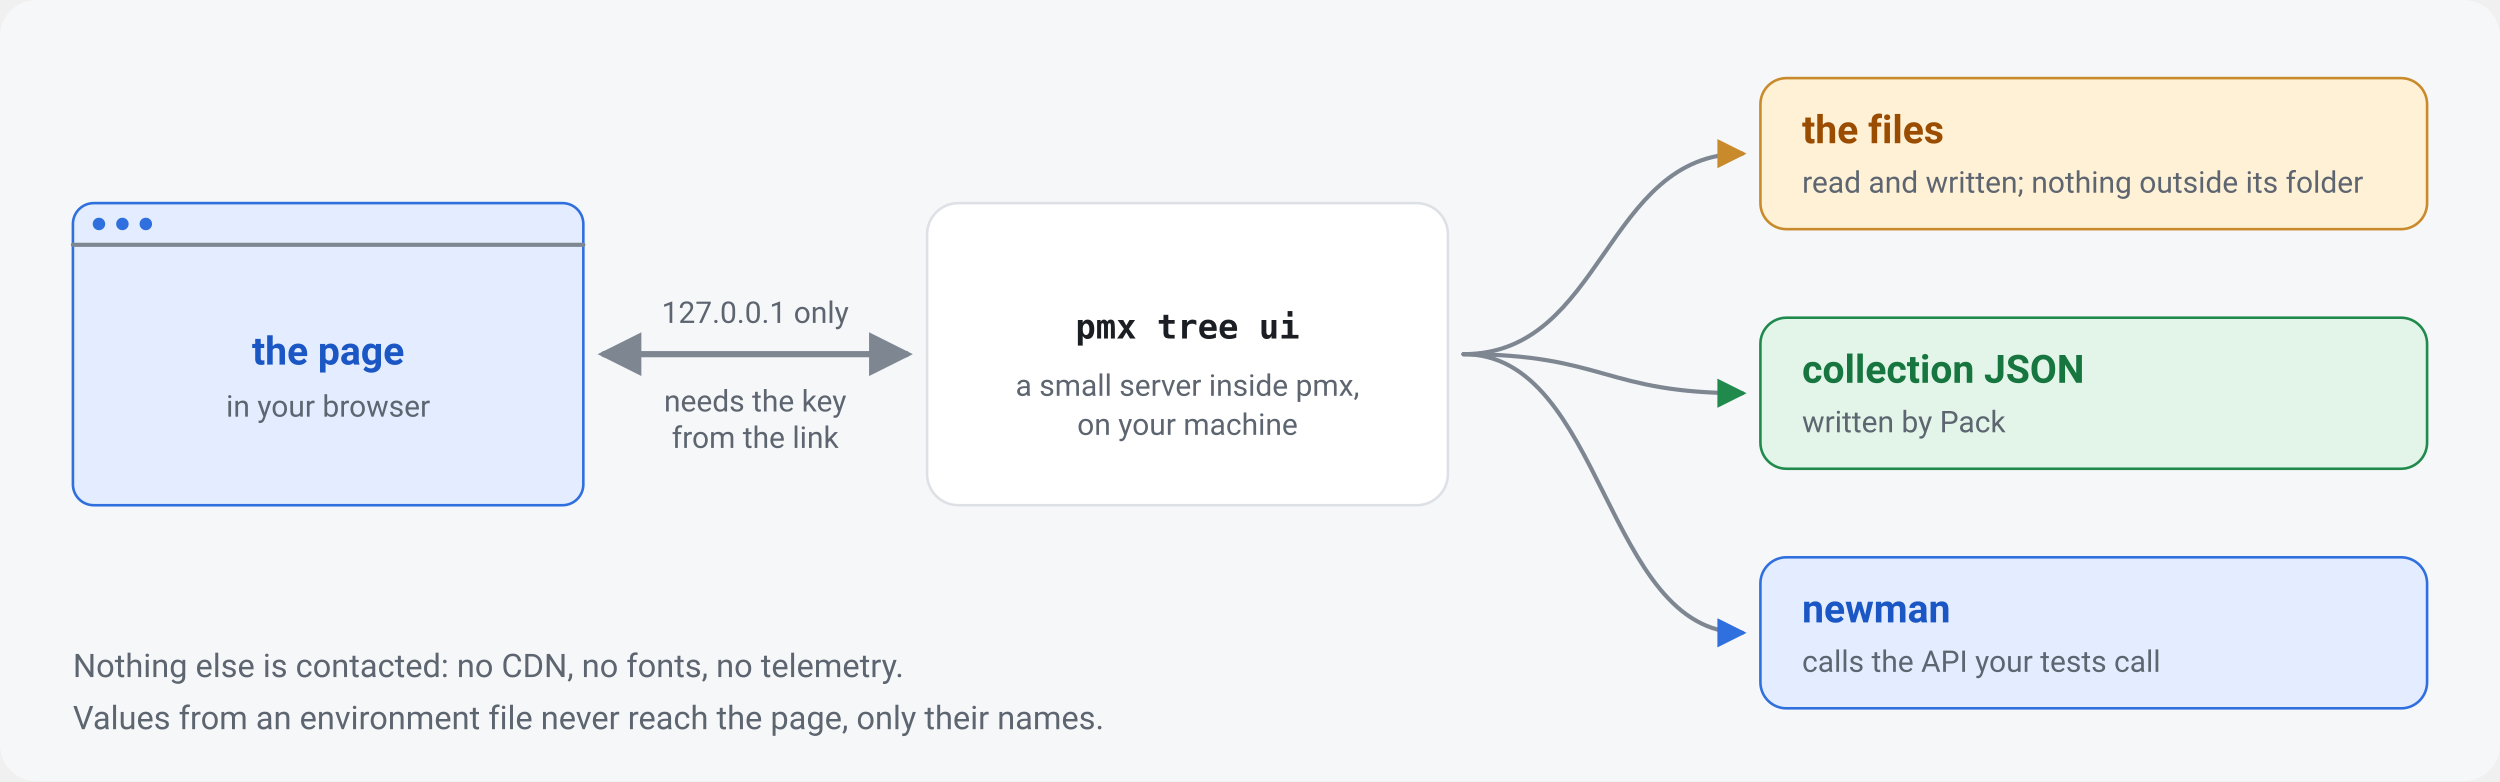
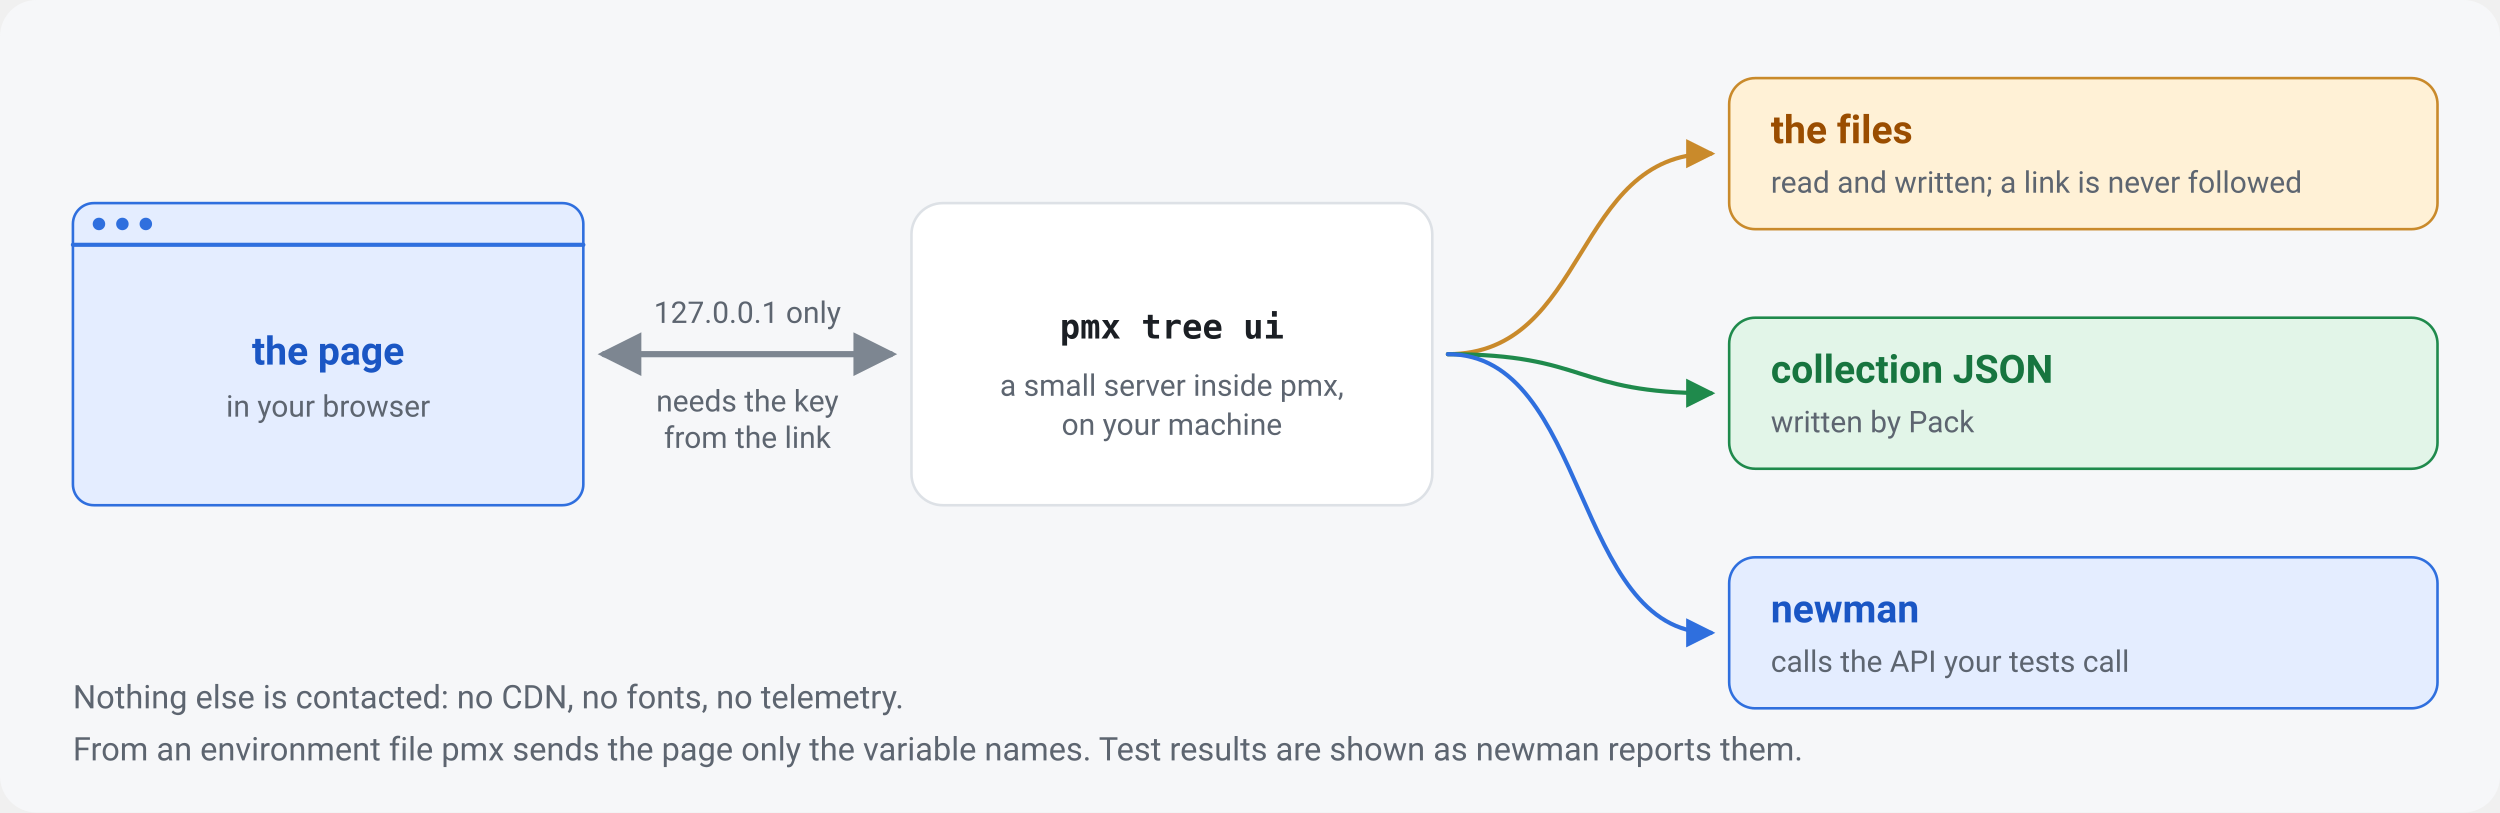
- <svg xmlns="http://www.w3.org/2000/svg" viewBox="0 0 960 300" width="960" height="300" role="img" aria-labelledby="t d">
+ <svg xmlns="http://www.w3.org/2000/svg" viewBox="0 0 960 312" width="960" height="312" role="img" aria-labelledby="t d">
  <style>
.bg{fill:#f6f7f9}.card{fill:#fff;stroke:#dde1e6}
.t{font:14px system-ui,-apple-system,"Segoe UI",Roboto,Helvetica,Arial,sans-serif;fill:#1b1f24}
.h{font-weight:650;font-size:15px}.s{font-size:12.5px;fill:#5d6570}.xs{font-size:11.5px;fill:#5d6570}
.m{font-family:ui-monospace,"SF Mono","Cascadia Code",Menlo,Consolas,monospace;font-size:12.5px}
.mb{font-family:ui-monospace,"SF Mono","Cascadia Code",Menlo,Consolas,monospace;font-size:13px;font-weight:700}
+ .ln{fill:none;stroke:#7d8691;stroke-width:1.6;stroke-linecap:round;stroke-linejoin:round}.ln-f{fill:#7d8691}
+ .dot{fill:#fff;stroke:#7d8691;stroke-width:1.6}
.keep{fill:#e2f5e8;stroke:#1f8a4c}.keep-t{fill:#17753f}.keep-l{stroke:#1f8a4c}.keep-f{fill:#1f8a4c}
.temp{fill:#fff1d6;stroke:#c98a2b}.temp-t{fill:#9a4d00}.temp-l{stroke:#c98a2b}.temp-f{fill:#c98a2b}
.act{fill:#e4edff;stroke:#2f6fde}.act-t{fill:#1a56c4}.act-l{stroke:#2f6fde}.act-f{fill:#2f6fde}
.fold{fill:#fff;fill-opacity:.55}
- .ln{fill:none;stroke:#7d8691;stroke-width:1.6;stroke-linecap:round;stroke-linejoin:round}.ln-f{fill:#7d8691}
.dash{stroke-dasharray:5 4}.ghost{fill:none;stroke:#aab1ba;stroke-dasharray:5 4}.ghost-t{fill:#7d8691}
.num{fill:#4f52d6}.num-t{fill:#fff;font:700 13px system-ui,-apple-system,"Segoe UI",Roboto,sans-serif}
.dim{opacity:.45}.thick{stroke-width:2.4}
.c1{fill:#7a5af5}.c2{fill:#1a8fe3}.c3{fill:#d9822b}.c4{fill:#2e9e5b}.c5{fill:#d6457a}
.ln.k1{stroke:#7a5af5}.ln.k2{stroke:#1a8fe3}.ln.k3{stroke:#d9822b}.ln.k4{stroke:#2e9e5b}.ln.k5{stroke:#d6457a}
@media (prefers-color-scheme:dark){
.bg{fill:#14171b}.card{fill:#1b1f24;stroke:#2c323a}
.t{fill:#e7e9ec}.s,.xs{fill:#9aa2ac}
- .ln{stroke:#8d96a1}.ln-f{fill:#8d96a1}.ghost{stroke:#5d6570}.ghost-t{fill:#8d96a1}
+ .ln{stroke:#8d96a1}.ln-f{fill:#8d96a1}.ghost{stroke:#5d6570}.ghost-t{fill:#8d96a1}.dot{fill:#1b1f24;stroke:#8d96a1}
.keep{fill:#12301f;stroke:#3fae6f}.keep-t{fill:#63d394}.keep-l{stroke:#3fae6f}.keep-f{fill:#3fae6f}
.temp{fill:#36270d;stroke:#d59a3c}.temp-t{fill:#f0b65c}.temp-l{stroke:#d59a3c}.temp-f{fill:#d59a3c}
.act{fill:#13233f;stroke:#5c93f2}.act-t{fill:#8db6ff}.act-l{stroke:#5c93f2}.act-f{fill:#5c93f2}
.fold{fill:#000;fill-opacity:.25}
.num{fill:#8a8dff}.num-t{fill:#14171b}
}</style>
  <defs>
    <marker id="a" viewBox="0 0 10 10" refX="8.5" refY="5" markerWidth="7" markerHeight="7" orient="auto-start-reverse">
      <path d="M0 0L10 5L0 10z" class="ln-f" />
    </marker>
    <marker id="ak" viewBox="0 0 10 10" refX="8.5" refY="5" markerWidth="7" markerHeight="7" orient="auto-start-reverse">
      <path d="M0 0L10 5L0 10z" class="keep-f" />
    </marker>
    <marker id="at" viewBox="0 0 10 10" refX="8.5" refY="5" markerWidth="7" markerHeight="7" orient="auto-start-reverse">
      <path d="M0 0L10 5L0 10z" class="temp-f" />
    </marker>
    <marker id="aa" viewBox="0 0 10 10" refX="8.5" refY="5" markerWidth="7" markerHeight="7" orient="auto-start-reverse">
      <path d="M0 0L10 5L0 10z" class="act-f" />
    </marker>
  </defs>
-   <rect width="960" height="300" rx="14" class="bg" />
+   <rect width="960" height="312" rx="14" class="bg" />
  <rect x="28" y="78" width="196" height="116" rx="8" class="act" />
  <path d="M28 94h196" class="ln act-l" />
  <circle cx="38" cy="86" r="2.4" class="act-f" />
  <circle cx="47" cy="86" r="2.4" class="act-f" />
  <circle cx="56" cy="86" r="2.4" class="act-f" />
  <text x="126" y="140" class="t h act-t" text-anchor="middle">the page</text>
  <text x="126" y="160" class="t xs" text-anchor="middle">in your browser</text>
-   <rect x="356" y="78" width="200" height="116" rx="12" class="card" />
-   <text x="456" y="130" class="t mb" text-anchor="middle">pmx tree ui</text>
-   <text x="456" y="152" class="t xs" text-anchor="middle">a small server inside pmx,</text>
-   <text x="456" y="167" class="t xs" text-anchor="middle">on your machine</text>
-   <path d="M232 136H348" class="ln thick" marker-end="url(#a)" marker-start="url(#a)" />
-   <text x="290" y="124" class="t xs" text-anchor="middle">127.0.0.1 only</text>
-   <text x="290" y="158" class="t xs" text-anchor="middle">needs the key</text>
-   <text x="290" y="172" class="t xs" text-anchor="middle">from the link</text>
-   <rect x="676" y="30" width="256" height="58" rx="10" class="temp" />
-   <text x="692" y="55" class="t h temp-t">the files</text>
-   <text x="692" y="74" class="t xs">read and written; nothing outside its folder</text>
-   <path d="M562 136C616 136 616 59 669 59" class="ln temp-l" marker-end="url(#at)" />
-   <rect x="676" y="122" width="256" height="58" rx="10" class="keep" />
-   <text x="692" y="147" class="t h keep-t">collection JSON</text>
-   <text x="692" y="166" class="t xs">written by Pack</text>
-   <path d="M562 136C616 136 616 151 669 151" class="ln keep-l" marker-end="url(#ak)" />
-   <rect x="676" y="214" width="256" height="58" rx="10" class="act" />
-   <text x="692" y="239" class="t h act-t">newman</text>
-   <text x="692" y="258" class="t xs">calls the API your tests call</text>
-   <path d="M562 136C616 136 616 243 669 243" class="ln act-l" marker-end="url(#aa)" />
-   <text x="28" y="260" class="t s">Nothing else is contacted: no CDN, no fonts, no telemetry.</text>
-   <text x="28" y="280" class="t s">Values from an environment file never reach the page, only their names.</text>
+   <rect x="350" y="78" width="200" height="116" rx="12" class="card" />
+   <text x="450" y="130" class="t mb" text-anchor="middle">pmx tree ui</text>
+   <text x="450" y="152" class="t xs" text-anchor="middle">a small server inside pmx,</text>
+   <text x="450" y="167" class="t xs" text-anchor="middle">on your machine</text>
+   <path d="M232 136H342" class="ln thick" marker-end="url(#a)" marker-start="url(#a)" />
+   <text x="287" y="124" class="t xs" text-anchor="middle">127.0.0.1 only</text>
+   <text x="287" y="158" class="t xs" text-anchor="middle">needs the key</text>
+   <text x="287" y="172" class="t xs" text-anchor="middle">from the link</text>
+   <rect x="664" y="30" width="272" height="58" rx="10" class="temp" />
+   <text x="680" y="55" class="t h temp-t">the files</text>
+   <text x="680" y="74" class="t xs">read and written; a link is never followed</text>
+   <path d="M556 136C610 136 604 59 657 59" class="ln temp-l" marker-end="url(#at)" />
+   <rect x="664" y="122" width="272" height="58" rx="10" class="keep" />
+   <text x="680" y="147" class="t h keep-t">collection JSON</text>
+   <text x="680" y="166" class="t xs">written by Pack</text>
+   <path d="M556 136C610 136 604 151 657 151" class="ln keep-l" marker-end="url(#ak)" />
+   <rect x="664" y="214" width="272" height="58" rx="10" class="act" />
+   <text x="680" y="239" class="t h act-t">newman</text>
+   <text x="680" y="258" class="t xs">calls the API your tests call</text>
+   <path d="M556 136C610 136 604 243 657 243" class="ln act-l" marker-end="url(#aa)" />
+   <text x="28" y="272" class="t s">Nothing else is contacted: no CDN, no fonts, no telemetry.</text>
+   <text x="28" y="292" class="t s">From an environment file pmx sends the page only the variable names. Test results are shown as newman reports them.</text>
</svg>
